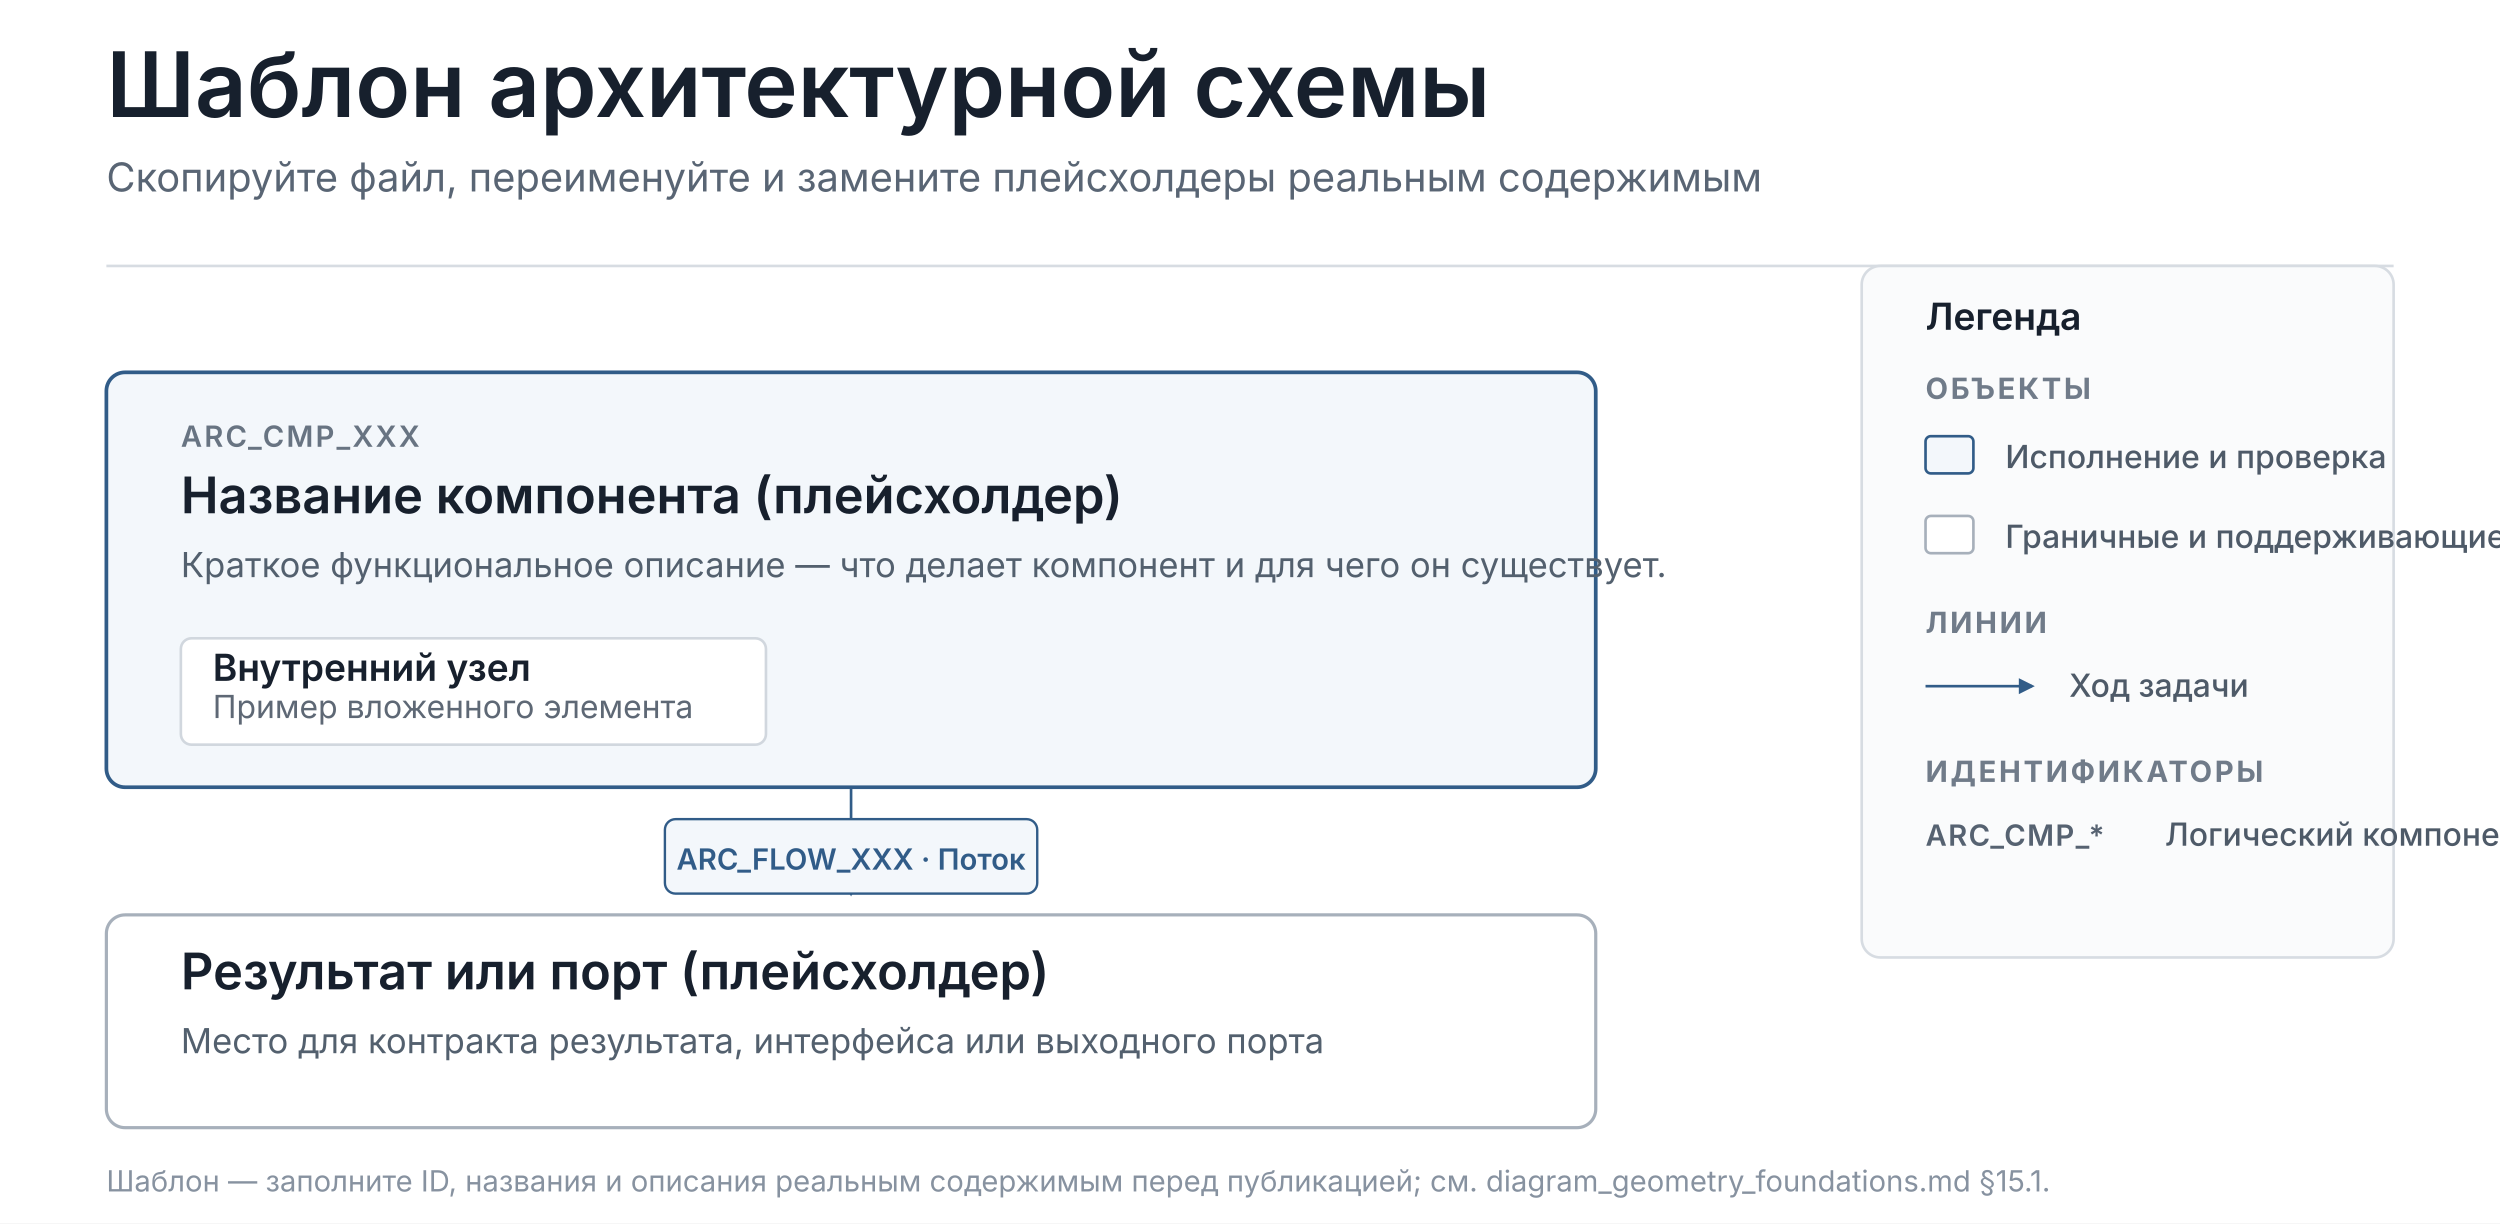
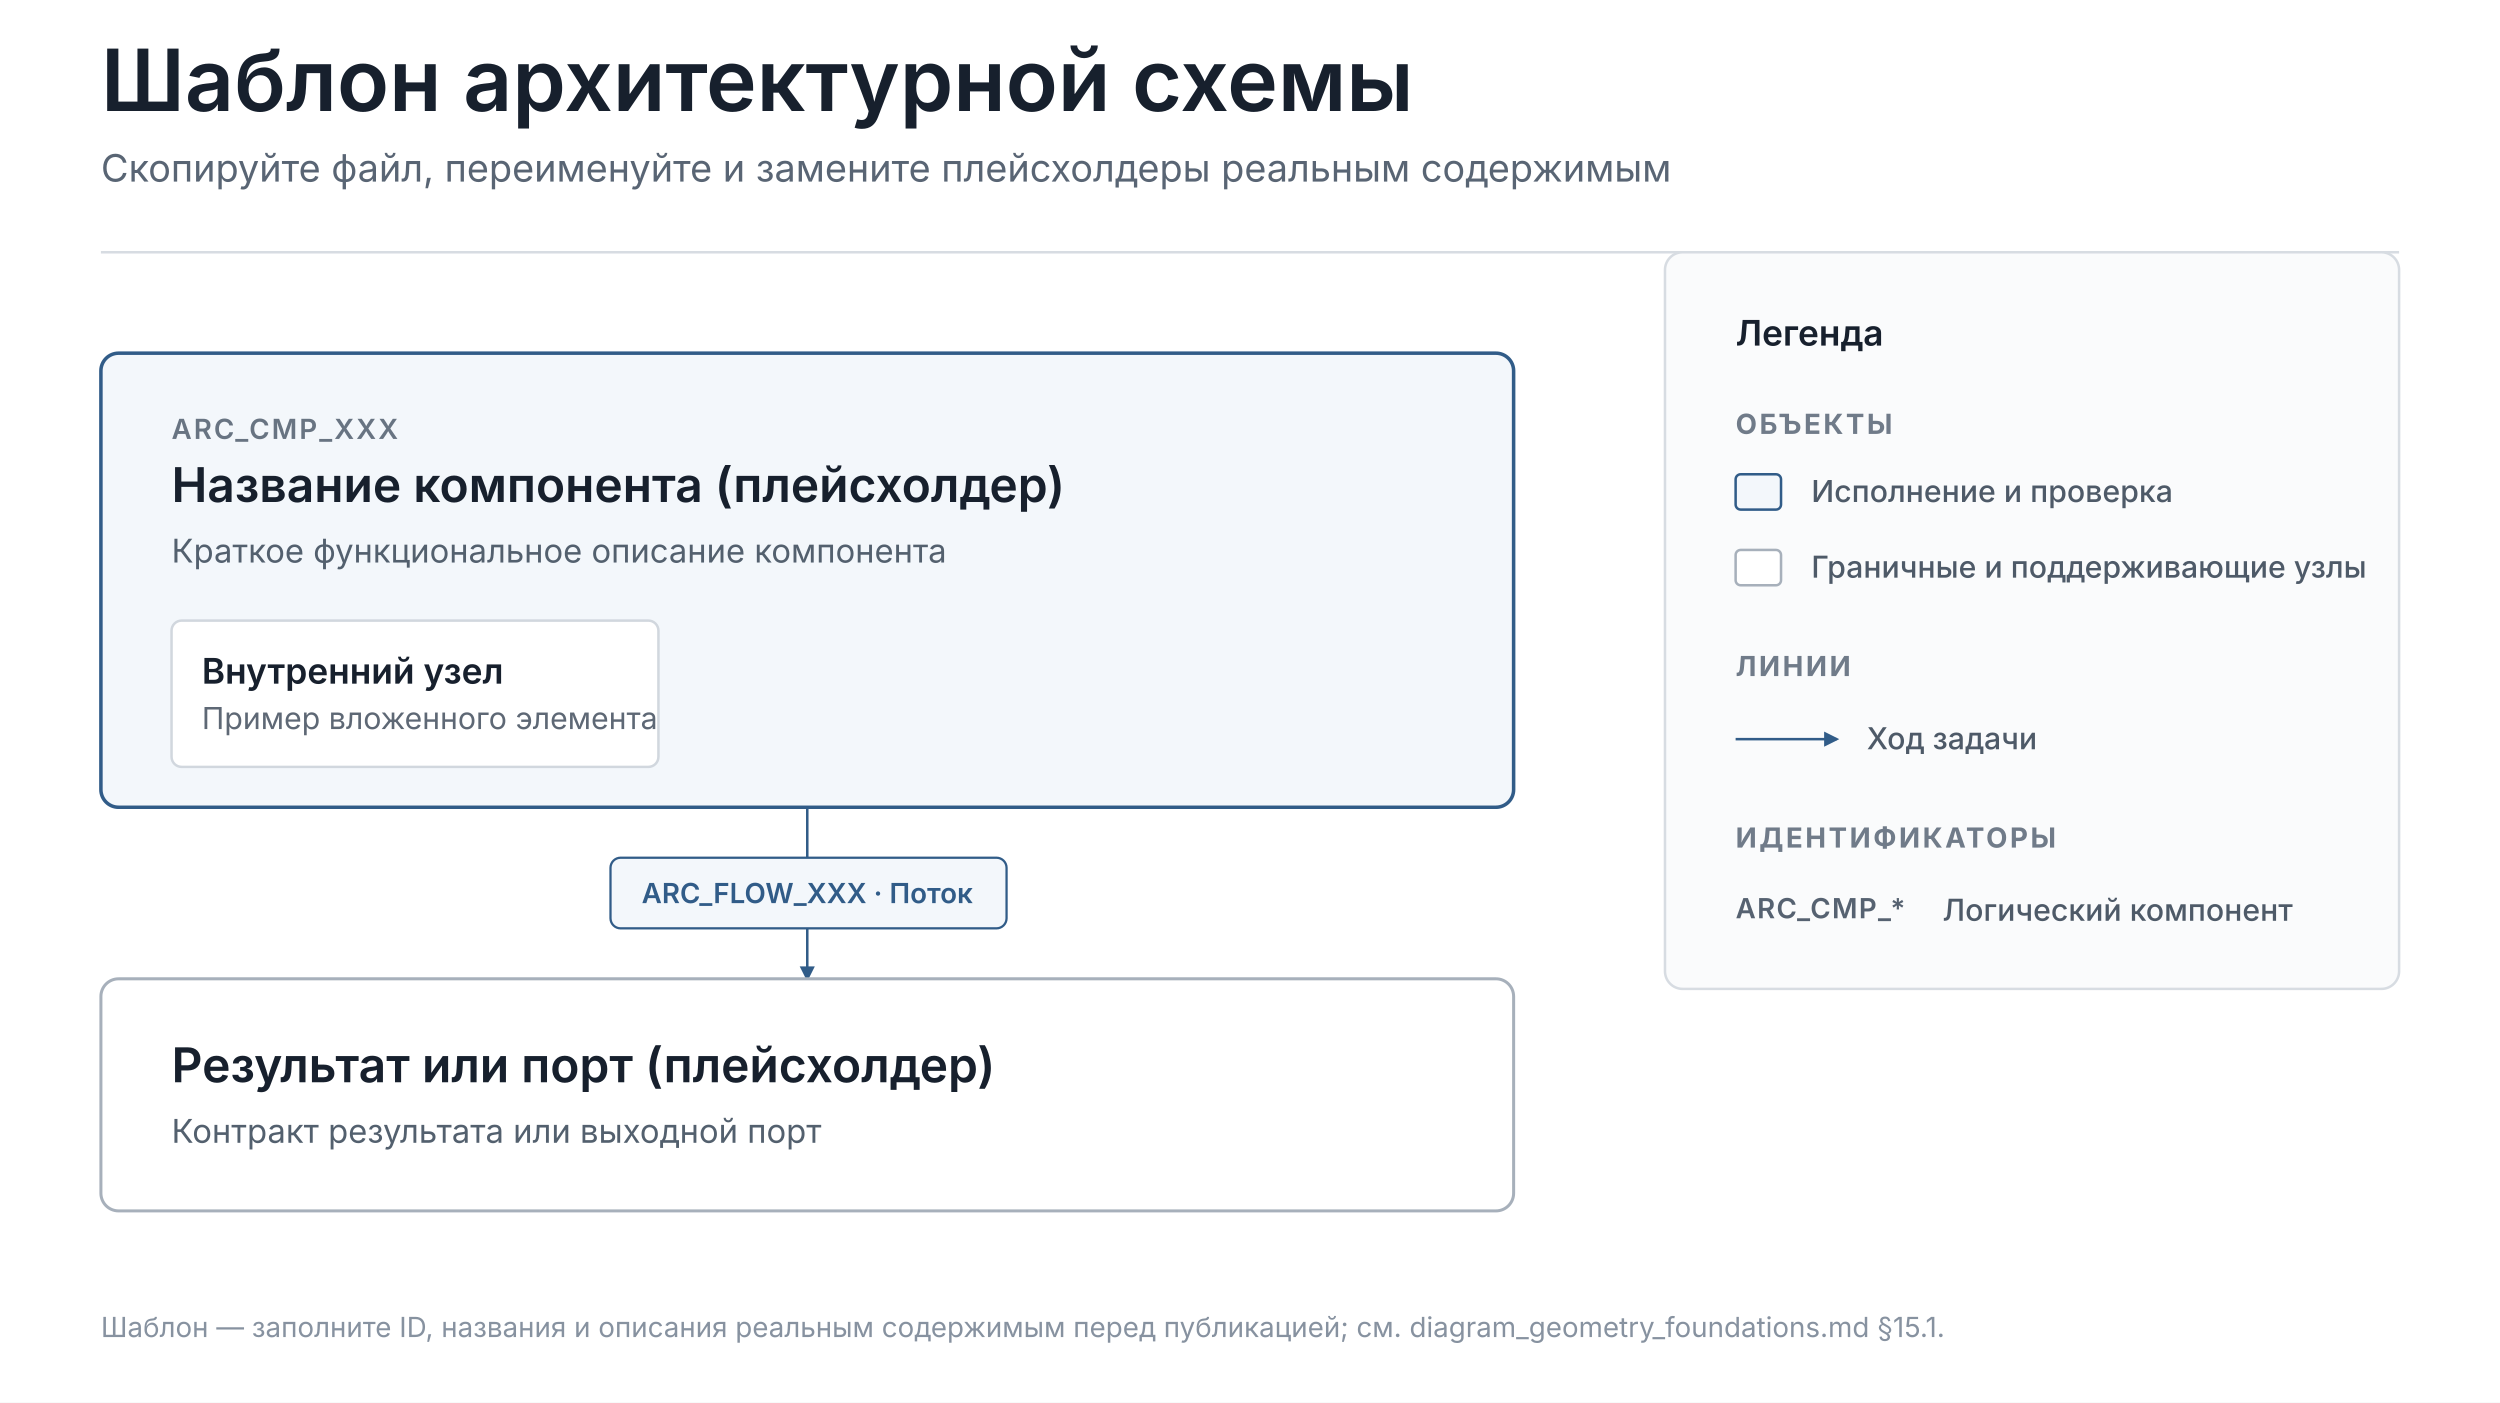
- <svg xmlns="http://www.w3.org/2000/svg" width="940" height="460" viewBox="0 0 940 460" role="img" aria-labelledby="title desc">
+ <svg xmlns="http://www.w3.org/2000/svg" width="991" height="556" viewBox="0 0 991 556" role="img" aria-labelledby="title desc">
  <defs>
    <marker id="arrow-main" viewBox="0 0 10 10" refX="8.2" refY="5" markerWidth="6" markerHeight="6" orient="auto-start-reverse">
      <path d="M0 0L10 5L0 10Z" fill="#315C88" />
    </marker>
    <style>
      text { font-family: Inter, "Segoe UI", Arial, sans-serif; fill: #17202D; }
      .title { font-size: 34px; font-weight: 600; }
      .subtitle { font-size: 15px; font-weight: 400; fill: #596574; }
      .component-id { font-size: 11px; font-weight: 600; letter-spacing: 0.8px; fill: #687482; }
      .component-title { font-size: 19px; font-weight: 600; }
      .component-text { font-size: 13px; font-weight: 400; fill: #53606E; }
      .nested-title { font-size: 14px; font-weight: 600; }
      .nested-text { font-size: 12px; font-weight: 400; fill: #5E6875; }
      .flow-text { font-size: 11px; font-weight: 600; fill: #315C88; }
      .legend { font-size: 12px; font-weight: 500; fill: #4E5A68; }
      .legend-section { font-size: 11px; font-weight: 700; letter-spacing: 1px; fill: #707B89; }
      .legend-id { font-size: 11px; font-weight: 600; letter-spacing: 0.5px; fill: #566271; }
      .legend-heading { font-size: 14px; font-weight: 600; }
      .template-note { font-size: 11px; font-weight: 400; fill: #8792A0; }
      .execution-card { fill: #F3F7FB; stroke: #315C88; stroke-width: 1.4; }
      .neutral-card { fill: #FFFFFF; stroke: #A7B0BB; stroke-width: 1.2; }
      .inner-card { fill: #FFFFFF; stroke: #D1D7DE; stroke-width: 1; }
      .flow-label { fill: #F3F7FB; stroke: #315C88; stroke-width: 0.9; }
      .main-line { fill: none; stroke: #315C88; stroke-width: 1; stroke-linecap: round; stroke-linejoin: round; marker-end: url(#arrow-main); }
    </style>
  </defs>
-   <rect width="940" height="460" fill="#FFFFFF" />
+   <rect width="991" height="556" fill="#FFFFFF" />
  <text x="40" y="44" class="title">Шаблон архитектурной схемы</text>
  <text x="40" y="72" class="subtitle">Скопируйте файл, переименуйте и замените плейсхолдеры реальным содержимым</text>
-   <line x1="40" y1="100" x2="900" y2="100" stroke="#D7DCE2" />
+   <line x1="40" y1="100" x2="951" y2="100" stroke="#D7DCE2" />
+   <path class="main-line" d="M320 320V388" />
  <g>
-     <rect x="700" y="100" width="200" height="260" rx="7" fill="#FAFBFC" stroke="#D7DCE2" stroke-width="1" />
-     <text x="724" y="124" class="legend-heading">Легенда</text>
-     <text x="724" y="150" class="legend-section">ОБЪЕКТЫ</text>
-     <rect x="724" y="164" width="18" height="14" rx="2" fill="#F3F7FB" stroke="#315C88" />
-     <text x="754" y="176" class="legend">Исполнение и проверка</text>
-     <rect x="724" y="194" width="18" height="14" rx="2" fill="#FFFFFF" stroke="#A7B0BB" />
-     <text x="754" y="206" class="legend">Граничные и поддерживающие узлы</text>
-     <text x="724" y="238" class="legend-section">ЛИНИИ</text>
-     <line x1="724" y1="258" x2="764" y2="258" stroke="#315C88" stroke-width="1" marker-end="url(#arrow-main)" />
-     <text x="778" y="262" class="legend">Ход задачи</text>
-     <text x="724" y="294" class="legend-section">ИДЕНТИФИКАТОРЫ</text>
-     <text x="724" y="318" class="legend-id">ARC_CMP_*</text>
-     <text x="814" y="318" class="legend">Логический компонент</text>
+     <rect x="40" y="140" width="560" height="180" rx="7" class="execution-card" />
+     <text x="68" y="174" class="component-id">ARC_CMP_XXX</text>
+     <text x="68" y="199" class="component-title">Название компонента (плейсхолдер)</text>
+     <text x="68" y="223" class="component-text">Краткое функциональное описание компонента</text>
+     <rect x="68" y="246" width="193" height="58" rx="4" class="inner-card" />
+     <text x="80" y="271" class="nested-title">Внутренний узел</text>
+     <text x="80" y="289" class="nested-text">Пример вложенного элемента</text>
+   </g>
+   <rect x="242" y="340" width="157" height="28" rx="4" class="flow-label" />
+   <text x="320" y="358" class="flow-text" text-anchor="middle">ARC_FLOW_XXX · Поток</text>
+   <g>
+     <rect x="40" y="388" width="560" height="92" rx="7" class="neutral-card" />
+     <text x="68" y="429" class="component-title">Результат или порт (плейсхолдер)</text>
+     <text x="68" y="453" class="component-text">Контракт результата или выходной порт</text>
  </g>
  <g>
-     <rect x="40" y="140" width="560" height="156" rx="7" class="execution-card" />
-     <text x="68" y="168" class="component-id">ARC_CMP_XXX</text>
-     <text x="68" y="193" class="component-title">Название компонента (плейсхолдер)</text>
-     <text x="68" y="217" class="component-text">Краткое функциональное описание — что делает компонент и для чего он существует.</text>
-     <rect x="68" y="240" width="220" height="40" rx="4" class="inner-card" />
-     <text x="80" y="256" class="nested-title">Внутренний узел</text>
-     <text x="80" y="270" class="nested-text">Пример вложенного элемента</text>
+     <rect x="660" y="100" width="291" height="292" rx="7" fill="#FAFBFC" stroke="#D7DCE2" stroke-width="1" />
+     <text x="688" y="137" class="legend-heading">Легенда</text>
+     <text x="688" y="172" class="legend-section">ОБЪЕКТЫ</text>
+     <rect x="688" y="188" width="18" height="14" rx="2" fill="#F3F7FB" stroke="#315C88" />
+     <text x="718" y="199" class="legend">Исполнение и проверка</text>
+     <rect x="688" y="218" width="18" height="14" rx="2" fill="#FFFFFF" stroke="#A7B0BB" />
+     <text x="718" y="229" class="legend">Граничные и поддерживающие узлы</text>
+     <text x="688" y="268" class="legend-section">ЛИНИИ</text>
+     <line x1="688" y1="293" x2="728" y2="293" stroke="#315C88" stroke-width="1" marker-end="url(#arrow-main)" />
+     <text x="740" y="297" class="legend">Ход задачи</text>
+     <text x="688" y="336" class="legend-section">ИДЕНТИФИКАТОРЫ</text>
+     <text x="688" y="364" class="legend-id">ARC_CMP_*</text>
+     <text x="770" y="365" class="legend">Логический компонент</text>
  </g>
-   <path class="main-line" d="M320 296V336" />
-   <rect x="250" y="308" width="140" height="28" rx="4" class="flow-label" />
-   <text x="320" y="327" class="flow-text" text-anchor="middle">ARC_FLOW_XXX · Поток</text>
-   <g>
-     <rect x="40" y="344" width="560" height="80" rx="7" class="neutral-card" />
-     <text x="68" y="372" class="component-title">Результат или порт (плейсхолдер)</text>
-     <text x="68" y="396" class="component-text">Место для контракта результата, интерфейса или выходного порта</text>
-   </g>
-   <text x="40" y="448" class="template-note">Шаблон — заполните ID, названия и описания реальным содержимым перед публикацией; см. diagram_geometry_foundations.md §15.1.</text>
+   <text x="40" y="530" class="template-note">Шаблон — заполните ID, названия и описания реальным содержимым перед публикацией; см. diagram_geometry_foundations.md §15.1.</text>
</svg>
